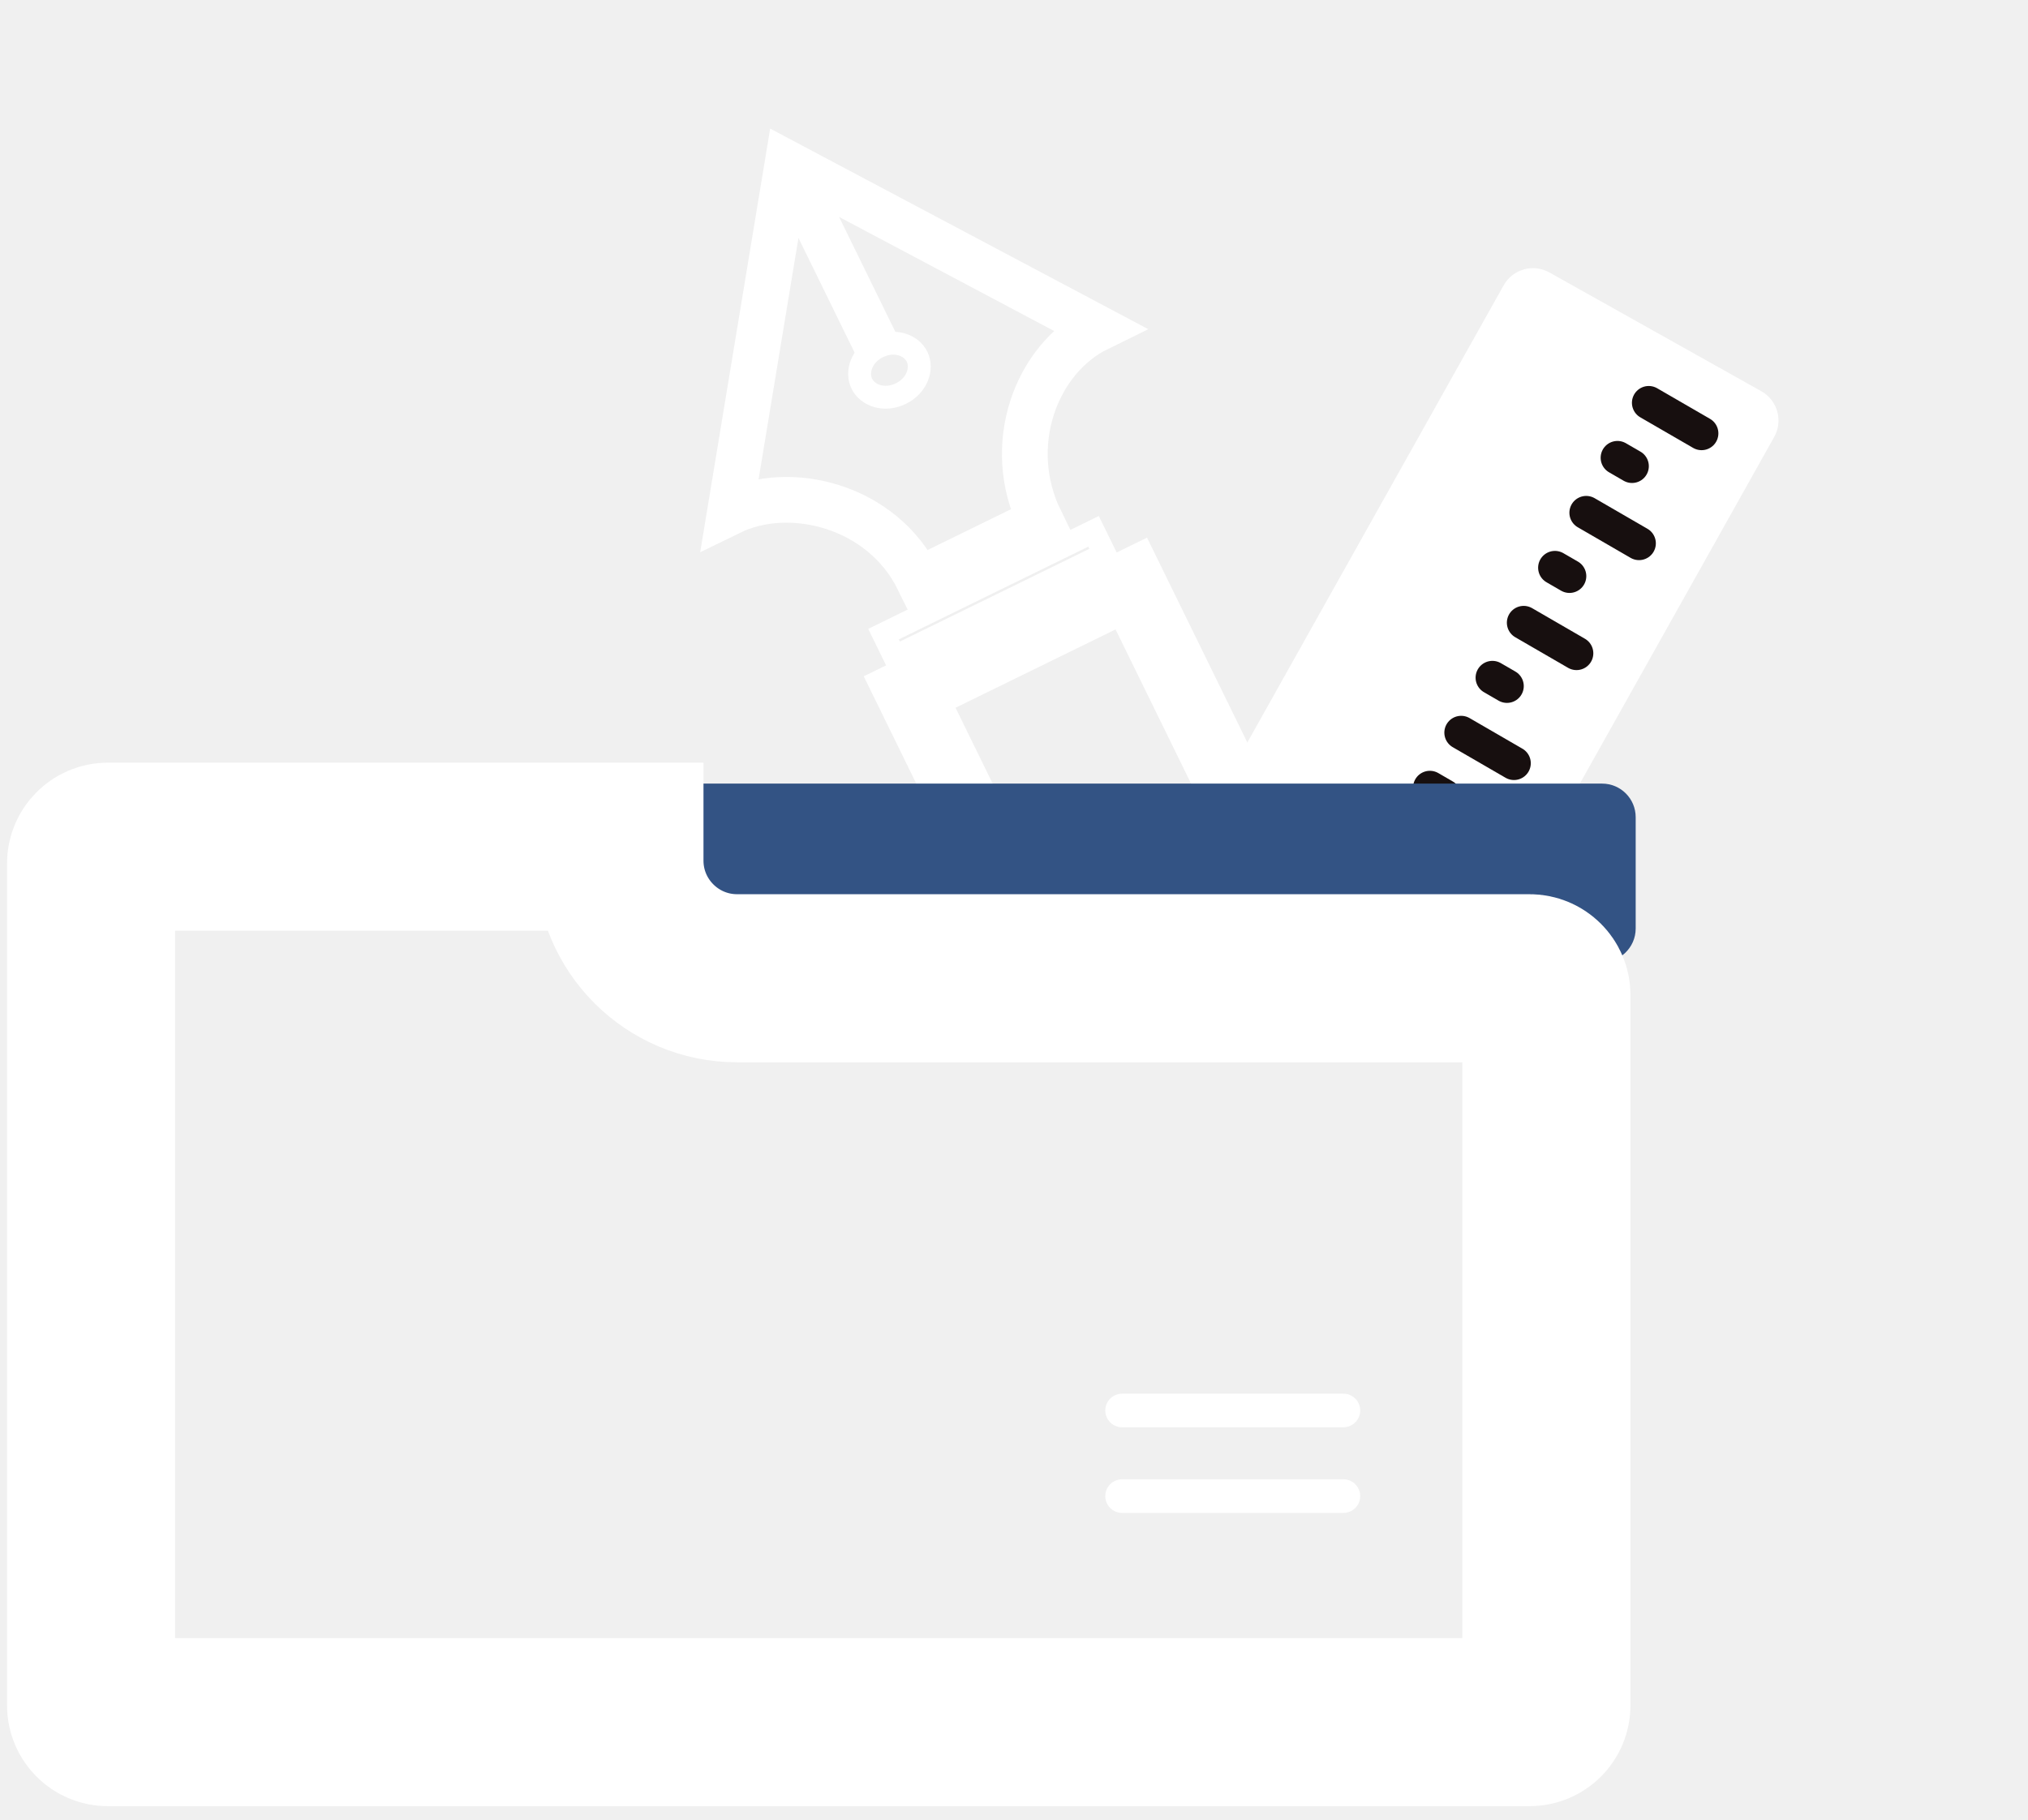
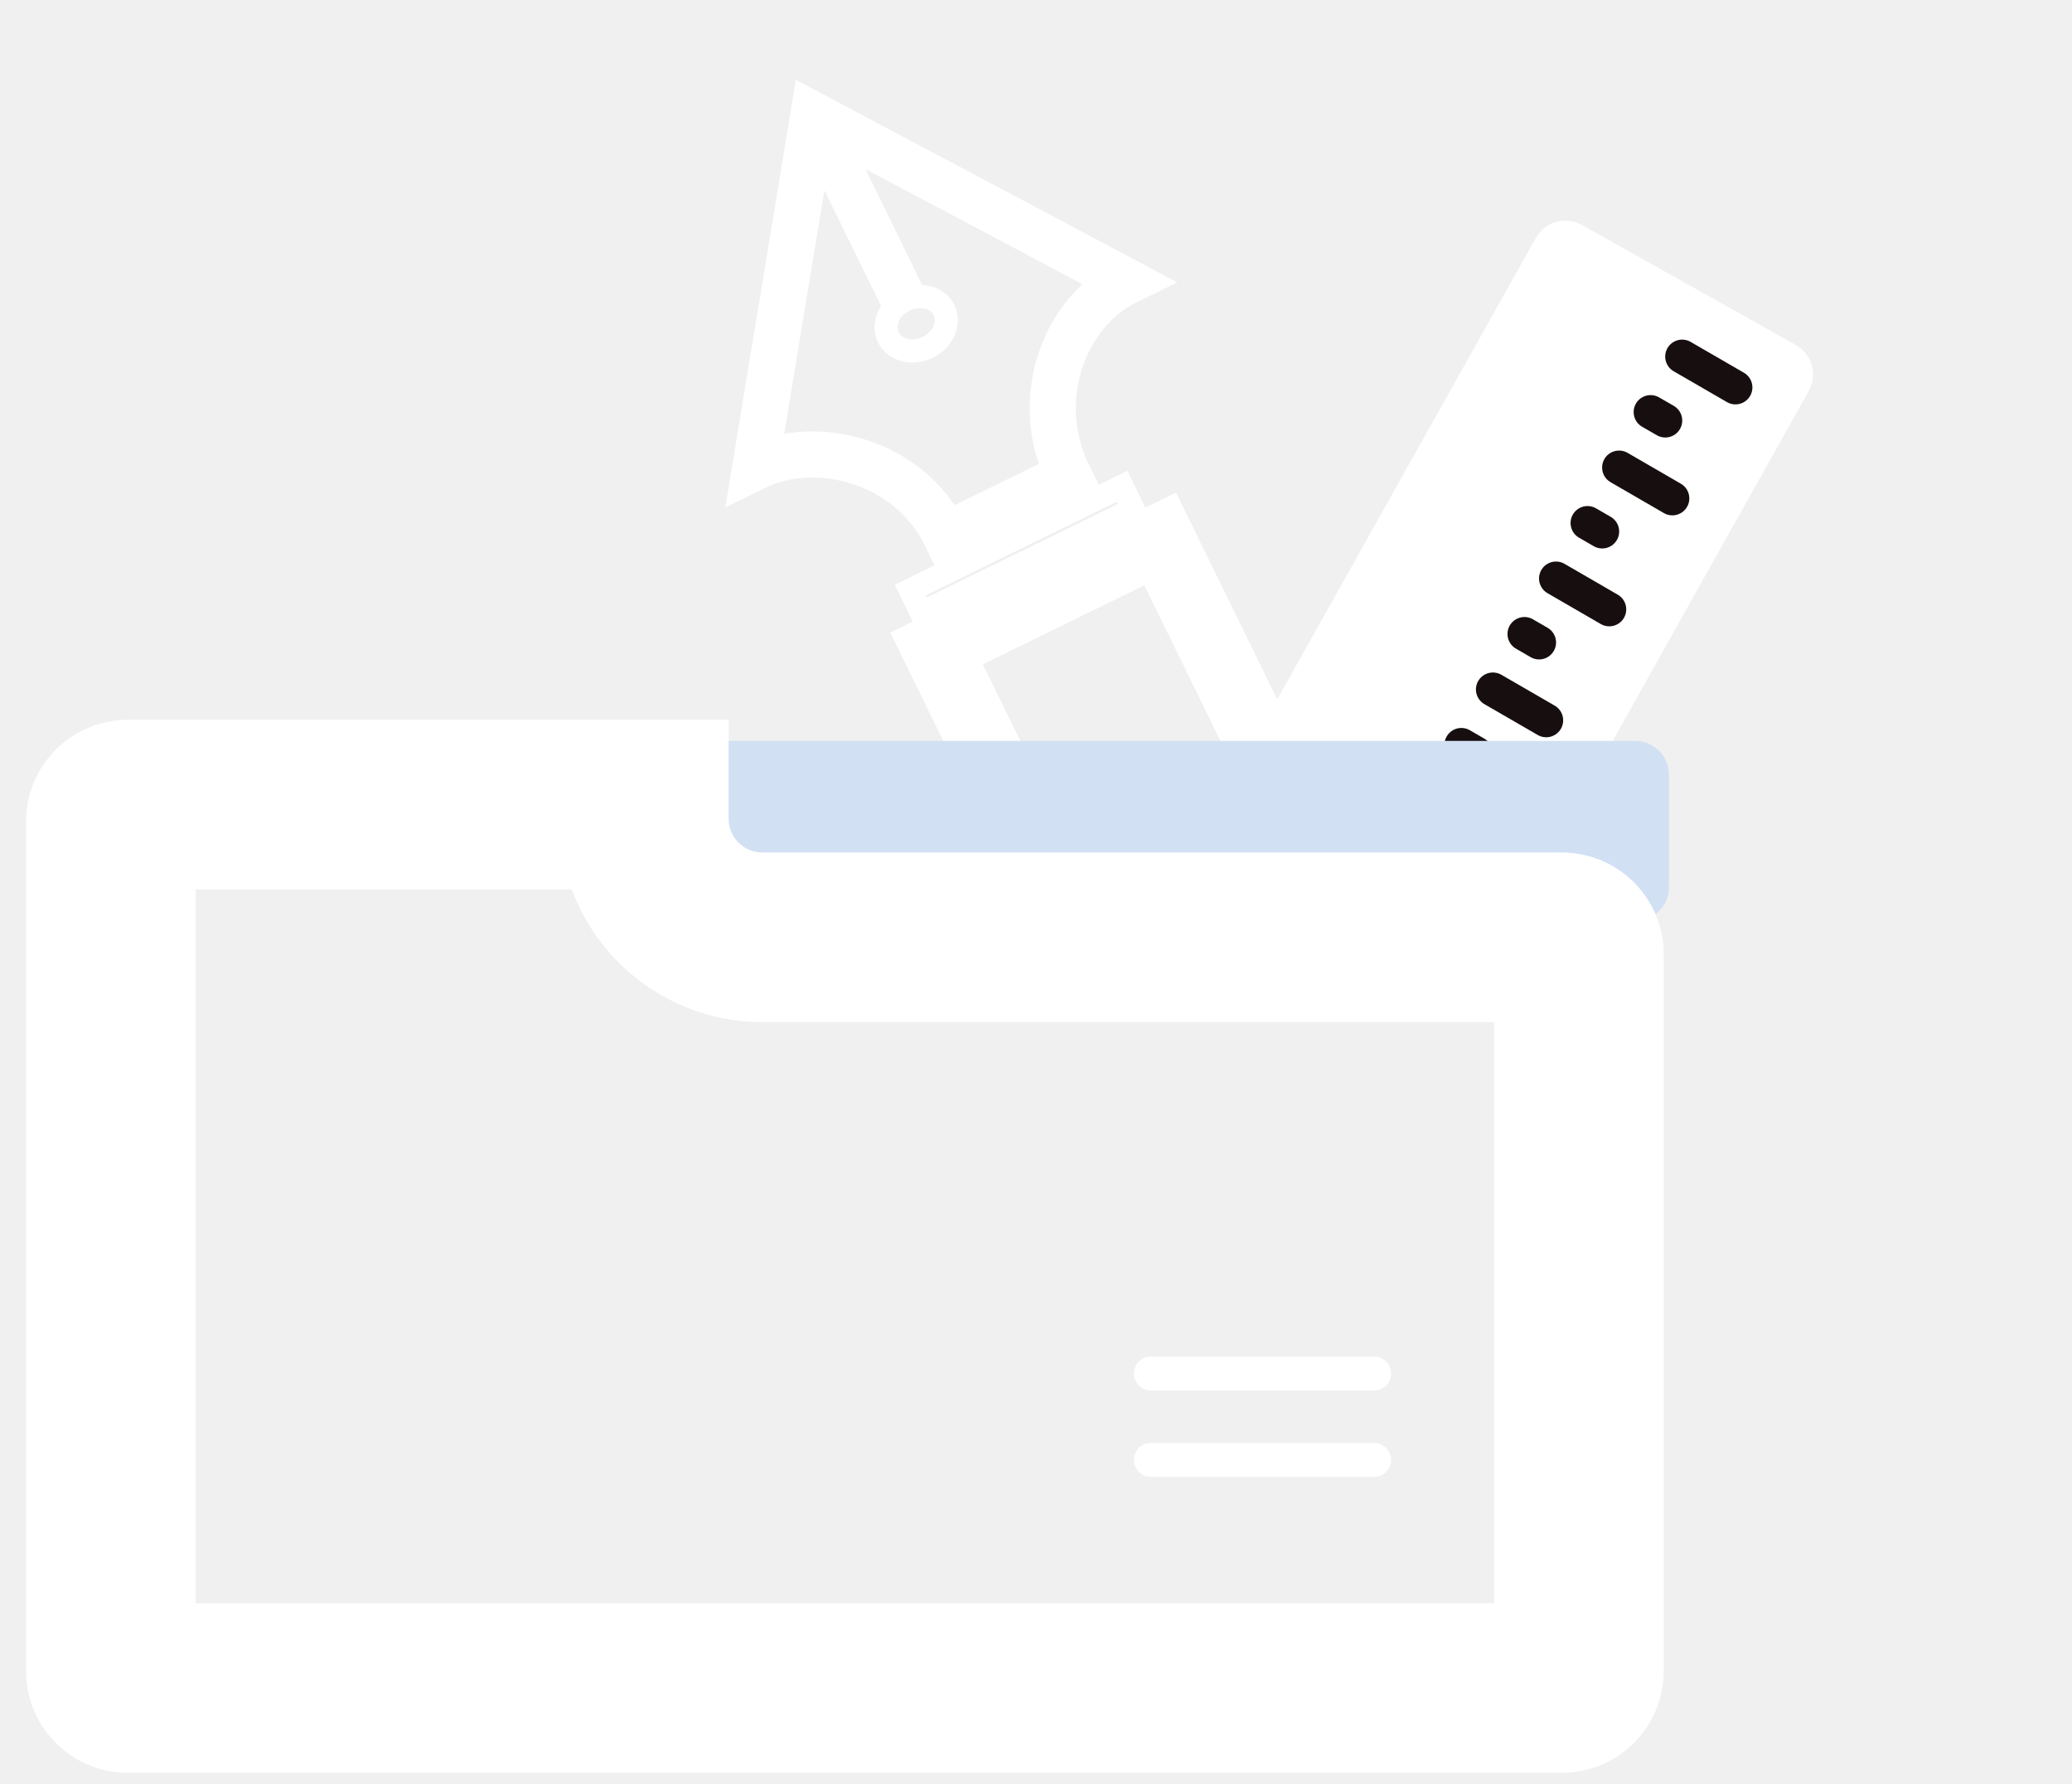
- <svg xmlns="http://www.w3.org/2000/svg" width="78" height="70" viewBox="0 0 78 70" fill="none">
-   <path d="M30.29 6.297L42.229 12.632C39.838 13.803 38.603 17.145 40.009 20.017L35.329 22.308C33.928 19.446 30.374 18.579 28.076 19.704L30.29 6.297ZM30.29 6.297L33.685 13.23" stroke="white" stroke-width="1.759" />
-   <rect x="33.982" y="24.394" width="8.994" height="0.974" transform="rotate(-26.0869 33.9816 24.3944)" stroke="white" stroke-width="0.88" />
-   <rect x="34.986" y="26.621" width="9.492" height="13.758" transform="rotate(-26.0869 34.9864 26.6213)" stroke="white" stroke-width="2.639" />
-   <path d="M35.271 13.722C35.493 14.175 35.281 14.831 34.649 15.14C34.017 15.45 33.37 15.215 33.148 14.762C32.926 14.309 33.138 13.653 33.77 13.344C34.401 13.034 35.049 13.269 35.271 13.722Z" stroke="white" stroke-width="0.88" />
-   <rect x="58.465" y="9.849" width="11.929" height="28.592" rx="1.293" transform="rotate(29.2743 58.4655 9.84875)" fill="white" />
-   <line x1="63.413" y1="15.495" x2="65.445" y2="16.671" stroke="#170F0F" stroke-width="1.293" stroke-linecap="round" />
-   <line x1="62.21" y1="17.609" x2="62.77" y2="17.933" stroke="#170F0F" stroke-width="1.293" stroke-linecap="round" />
-   <line x1="61.008" y1="19.724" x2="63.04" y2="20.901" stroke="#170F0F" stroke-width="1.293" stroke-linecap="round" />
-   <line x1="59.805" y1="21.839" x2="60.365" y2="22.163" stroke="#170F0F" stroke-width="1.293" stroke-linecap="round" />
-   <line x1="58.603" y1="23.954" x2="60.635" y2="25.131" stroke="#170F0F" stroke-width="1.293" stroke-linecap="round" />
-   <line x1="57.4" y1="26.069" x2="57.96" y2="26.393" stroke="#170F0F" stroke-width="1.293" stroke-linecap="round" />
-   <line x1="56.198" y1="28.183" x2="58.23" y2="29.36" stroke="#170F0F" stroke-width="1.293" stroke-linecap="round" />
-   <line x1="54.995" y1="30.298" x2="55.554" y2="30.622" stroke="#170F0F" stroke-width="1.293" stroke-linecap="round" />
-   <line x1="53.792" y1="32.413" x2="55.825" y2="33.59" stroke="#170F0F" stroke-width="1.293" stroke-linecap="round" />
-   <line x1="52.59" y1="34.528" x2="53.149" y2="34.852" stroke="#170F0F" stroke-width="1.293" stroke-linecap="round" />
-   <path d="M16.966 31.437C16.966 30.723 17.545 30.144 18.259 30.144H61.618C62.333 30.144 62.911 30.723 62.911 31.437V35.718C62.911 36.464 62.281 37.056 61.536 37.008L18.177 34.231C17.496 34.187 16.966 33.622 16.966 32.94V31.437Z" fill="#335384" />
-   <path d="M23.824 32.571V33.106C23.824 35.605 25.851 37.632 28.35 37.632H58.831C59.188 37.632 59.477 37.921 59.477 38.278V65.602C59.477 65.959 59.188 66.248 58.831 66.248H4.15C3.793 66.248 3.503 65.959 3.503 65.602V33.218C3.503 32.861 3.793 32.571 4.15 32.571L23.824 32.571Z" stroke="white" stroke-width="6.466" />
-   <line x1="43.157" y1="54.259" x2="51.669" y2="54.259" stroke="white" stroke-width="1.293" stroke-linecap="round" />
-   <line x1="43.157" y1="57.553" x2="51.669" y2="57.553" stroke="white" stroke-width="1.293" stroke-linecap="round" />
+ <svg xmlns="http://www.w3.org/2000/svg" width="79" height="68" viewBox="0 0 79 68" fill="none">
+   <path d="M31.013 4.394L42.952 10.73C40.56 11.901 39.326 15.242 40.732 18.114L36.052 20.405C34.651 17.543 31.097 16.676 28.799 17.801L31.013 4.394ZM31.013 4.394L34.408 11.327" stroke="white" stroke-width="1.759" />
+   <rect x="34.705" y="22.492" width="8.994" height="0.974" transform="rotate(-26.0869 34.7045 22.4916)" stroke="white" stroke-width="0.88" />
+   <rect x="35.709" y="24.718" width="9.492" height="13.758" transform="rotate(-26.0869 35.7093 24.7184)" stroke="white" stroke-width="2.639" />
+   <path d="M35.994 11.819C36.216 12.272 36.004 12.928 35.372 13.237C34.74 13.547 34.092 13.312 33.87 12.859C33.648 12.406 33.861 11.75 34.492 11.441C35.124 11.131 35.772 11.366 35.994 11.819Z" stroke="white" stroke-width="0.88" />
+   <rect x="59.188" y="7.946" width="11.929" height="28.592" rx="1.293" transform="rotate(29.2743 59.1885 7.94592)" fill="white" />
+   <line x1="64.136" y1="13.592" x2="66.168" y2="14.768" stroke="#170F0F" stroke-width="1.293" stroke-linecap="round" />
+   <line x1="62.933" y1="15.707" x2="63.493" y2="16.03" stroke="#170F0F" stroke-width="1.293" stroke-linecap="round" />
+   <line x1="61.731" y1="17.821" x2="63.763" y2="18.998" stroke="#170F0F" stroke-width="1.293" stroke-linecap="round" />
+   <line x1="60.528" y1="19.936" x2="61.088" y2="20.26" stroke="#170F0F" stroke-width="1.293" stroke-linecap="round" />
+   <line x1="59.326" y1="22.051" x2="61.358" y2="23.228" stroke="#170F0F" stroke-width="1.293" stroke-linecap="round" />
+   <line x1="58.123" y1="24.166" x2="58.682" y2="24.49" stroke="#170F0F" stroke-width="1.293" stroke-linecap="round" />
+   <line x1="56.92" y1="26.281" x2="58.953" y2="27.457" stroke="#170F0F" stroke-width="1.293" stroke-linecap="round" />
+   <line x1="55.718" y1="28.395" x2="56.277" y2="28.719" stroke="#170F0F" stroke-width="1.293" stroke-linecap="round" />
+   <line x1="54.515" y1="30.51" x2="56.548" y2="31.687" stroke="#170F0F" stroke-width="1.293" stroke-linecap="round" />
+   <line x1="53.313" y1="32.625" x2="53.872" y2="32.949" stroke="#170F0F" stroke-width="1.293" stroke-linecap="round" />
+   <path d="M17.689 29.534C17.689 28.82 18.268 28.241 18.982 28.241H62.341C63.055 28.241 63.634 28.82 63.634 29.534V33.815C63.634 34.562 63.004 35.153 62.259 35.105L18.9 32.328C18.219 32.284 17.689 31.72 17.689 31.037V29.534Z" fill="#D2E0F4" />
+   <path d="M24.547 30.669V31.203C24.547 33.702 26.573 35.729 29.073 35.729H59.554C59.911 35.729 60.2 36.018 60.2 36.375V63.699C60.2 64.056 59.911 64.345 59.554 64.345H4.873C4.516 64.345 4.226 64.056 4.226 63.699V31.315C4.226 30.958 4.516 30.669 4.873 30.669L24.547 30.669Z" stroke="white" stroke-width="6.466" />
+   <line x1="43.88" y1="52.356" x2="52.392" y2="52.356" stroke="white" stroke-width="1.293" stroke-linecap="round" />
+   <line x1="43.88" y1="55.65" x2="52.392" y2="55.65" stroke="white" stroke-width="1.293" stroke-linecap="round" />
</svg>
